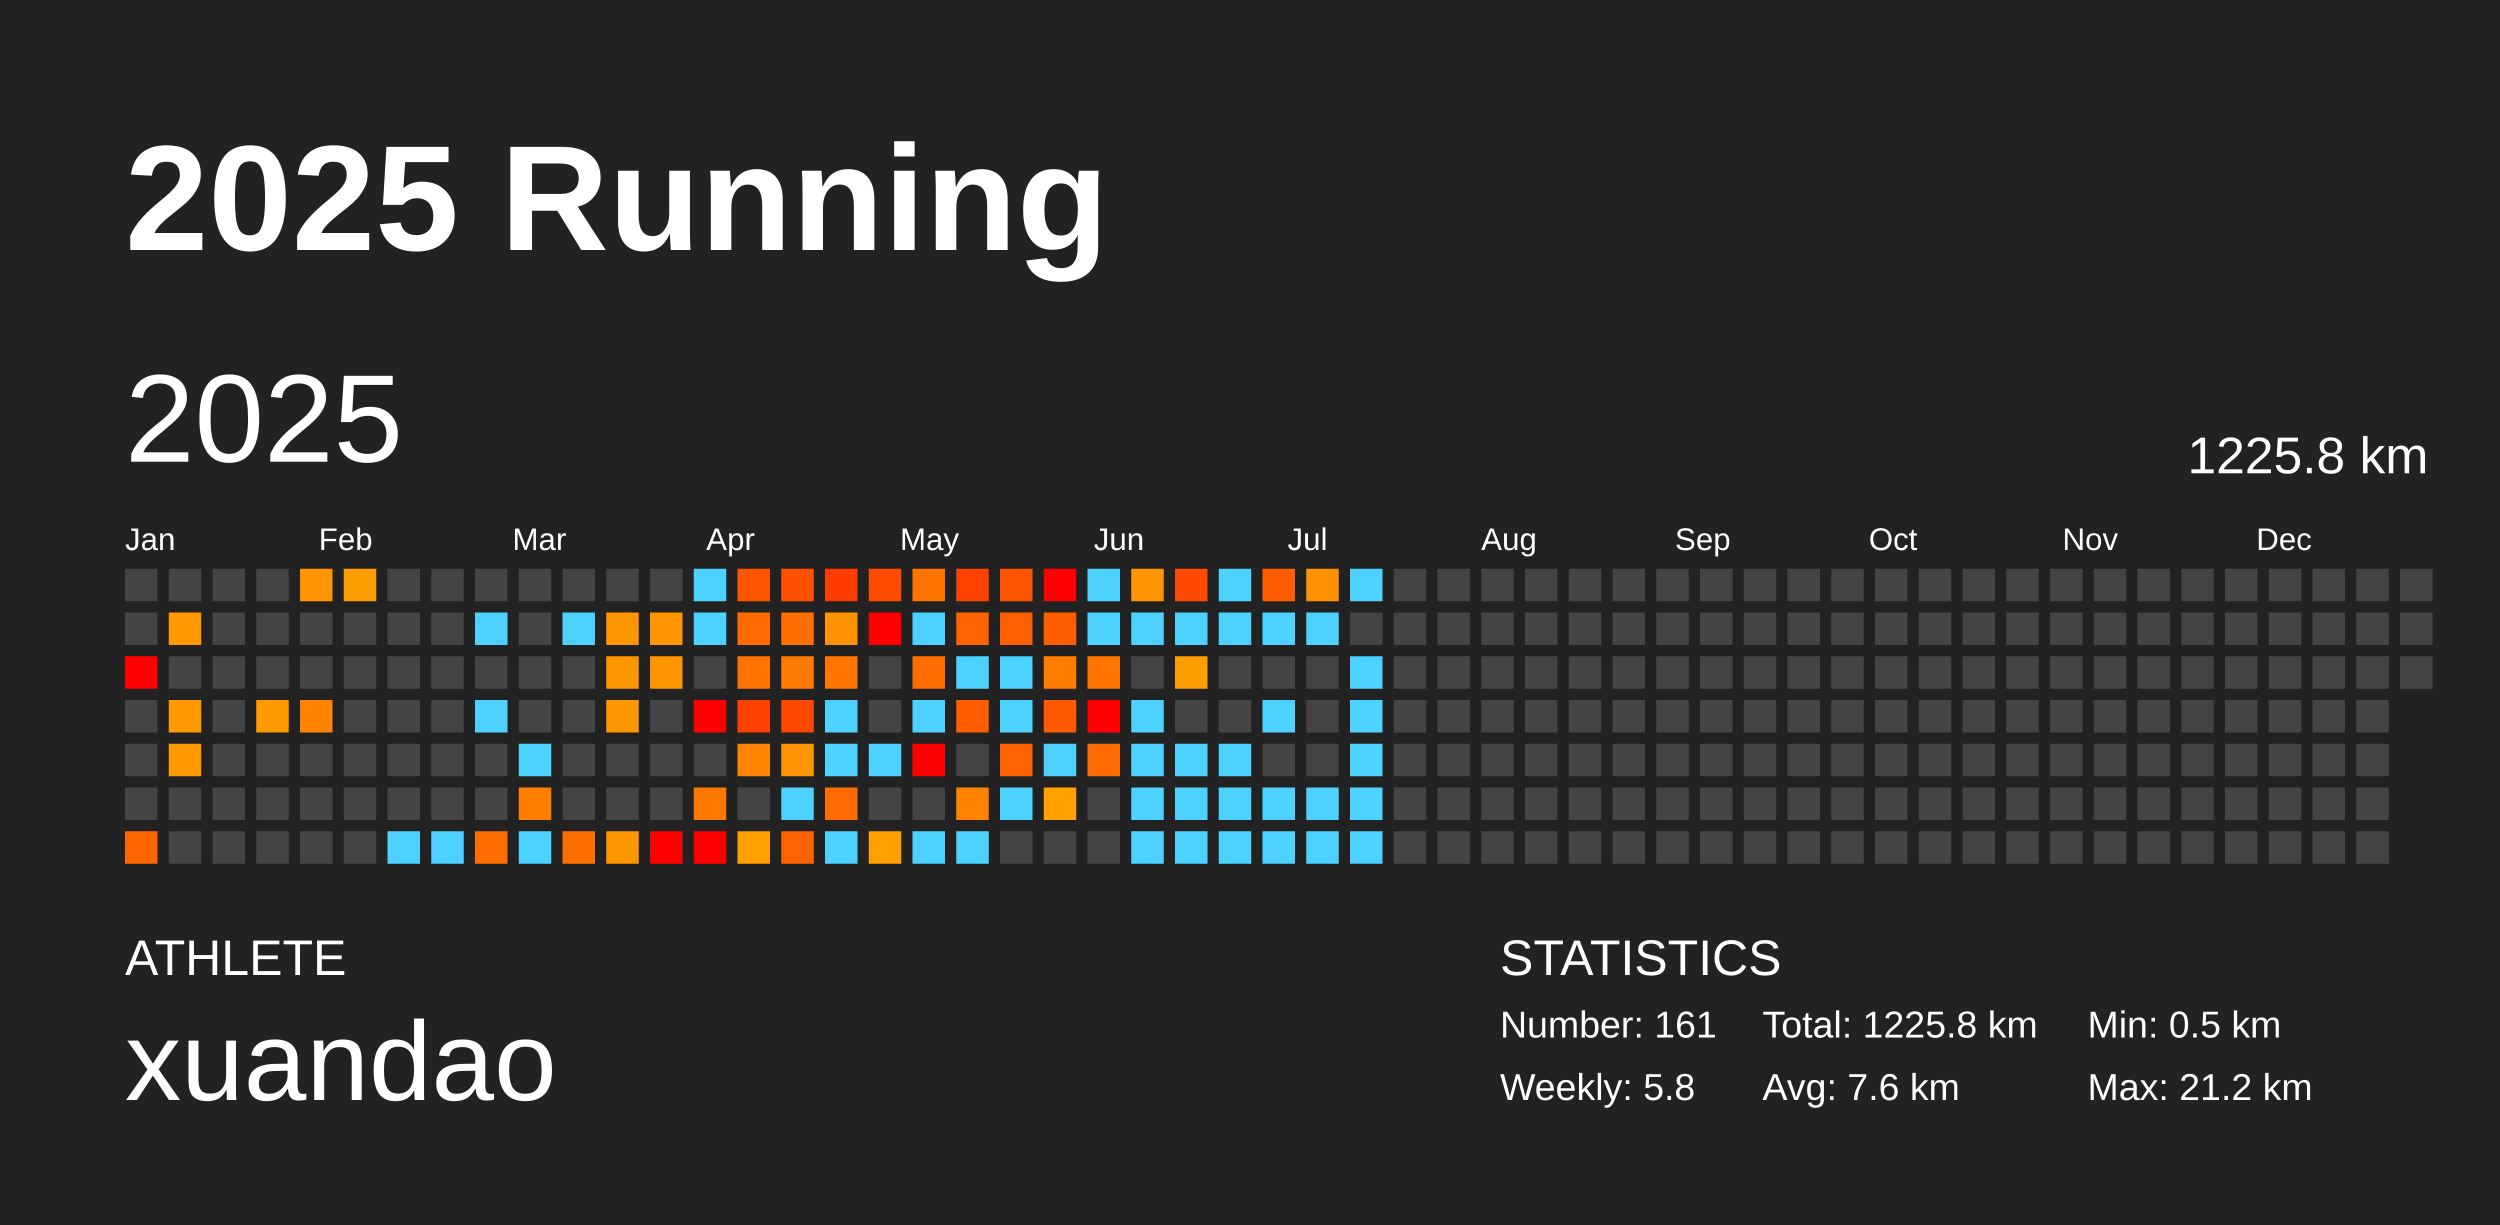
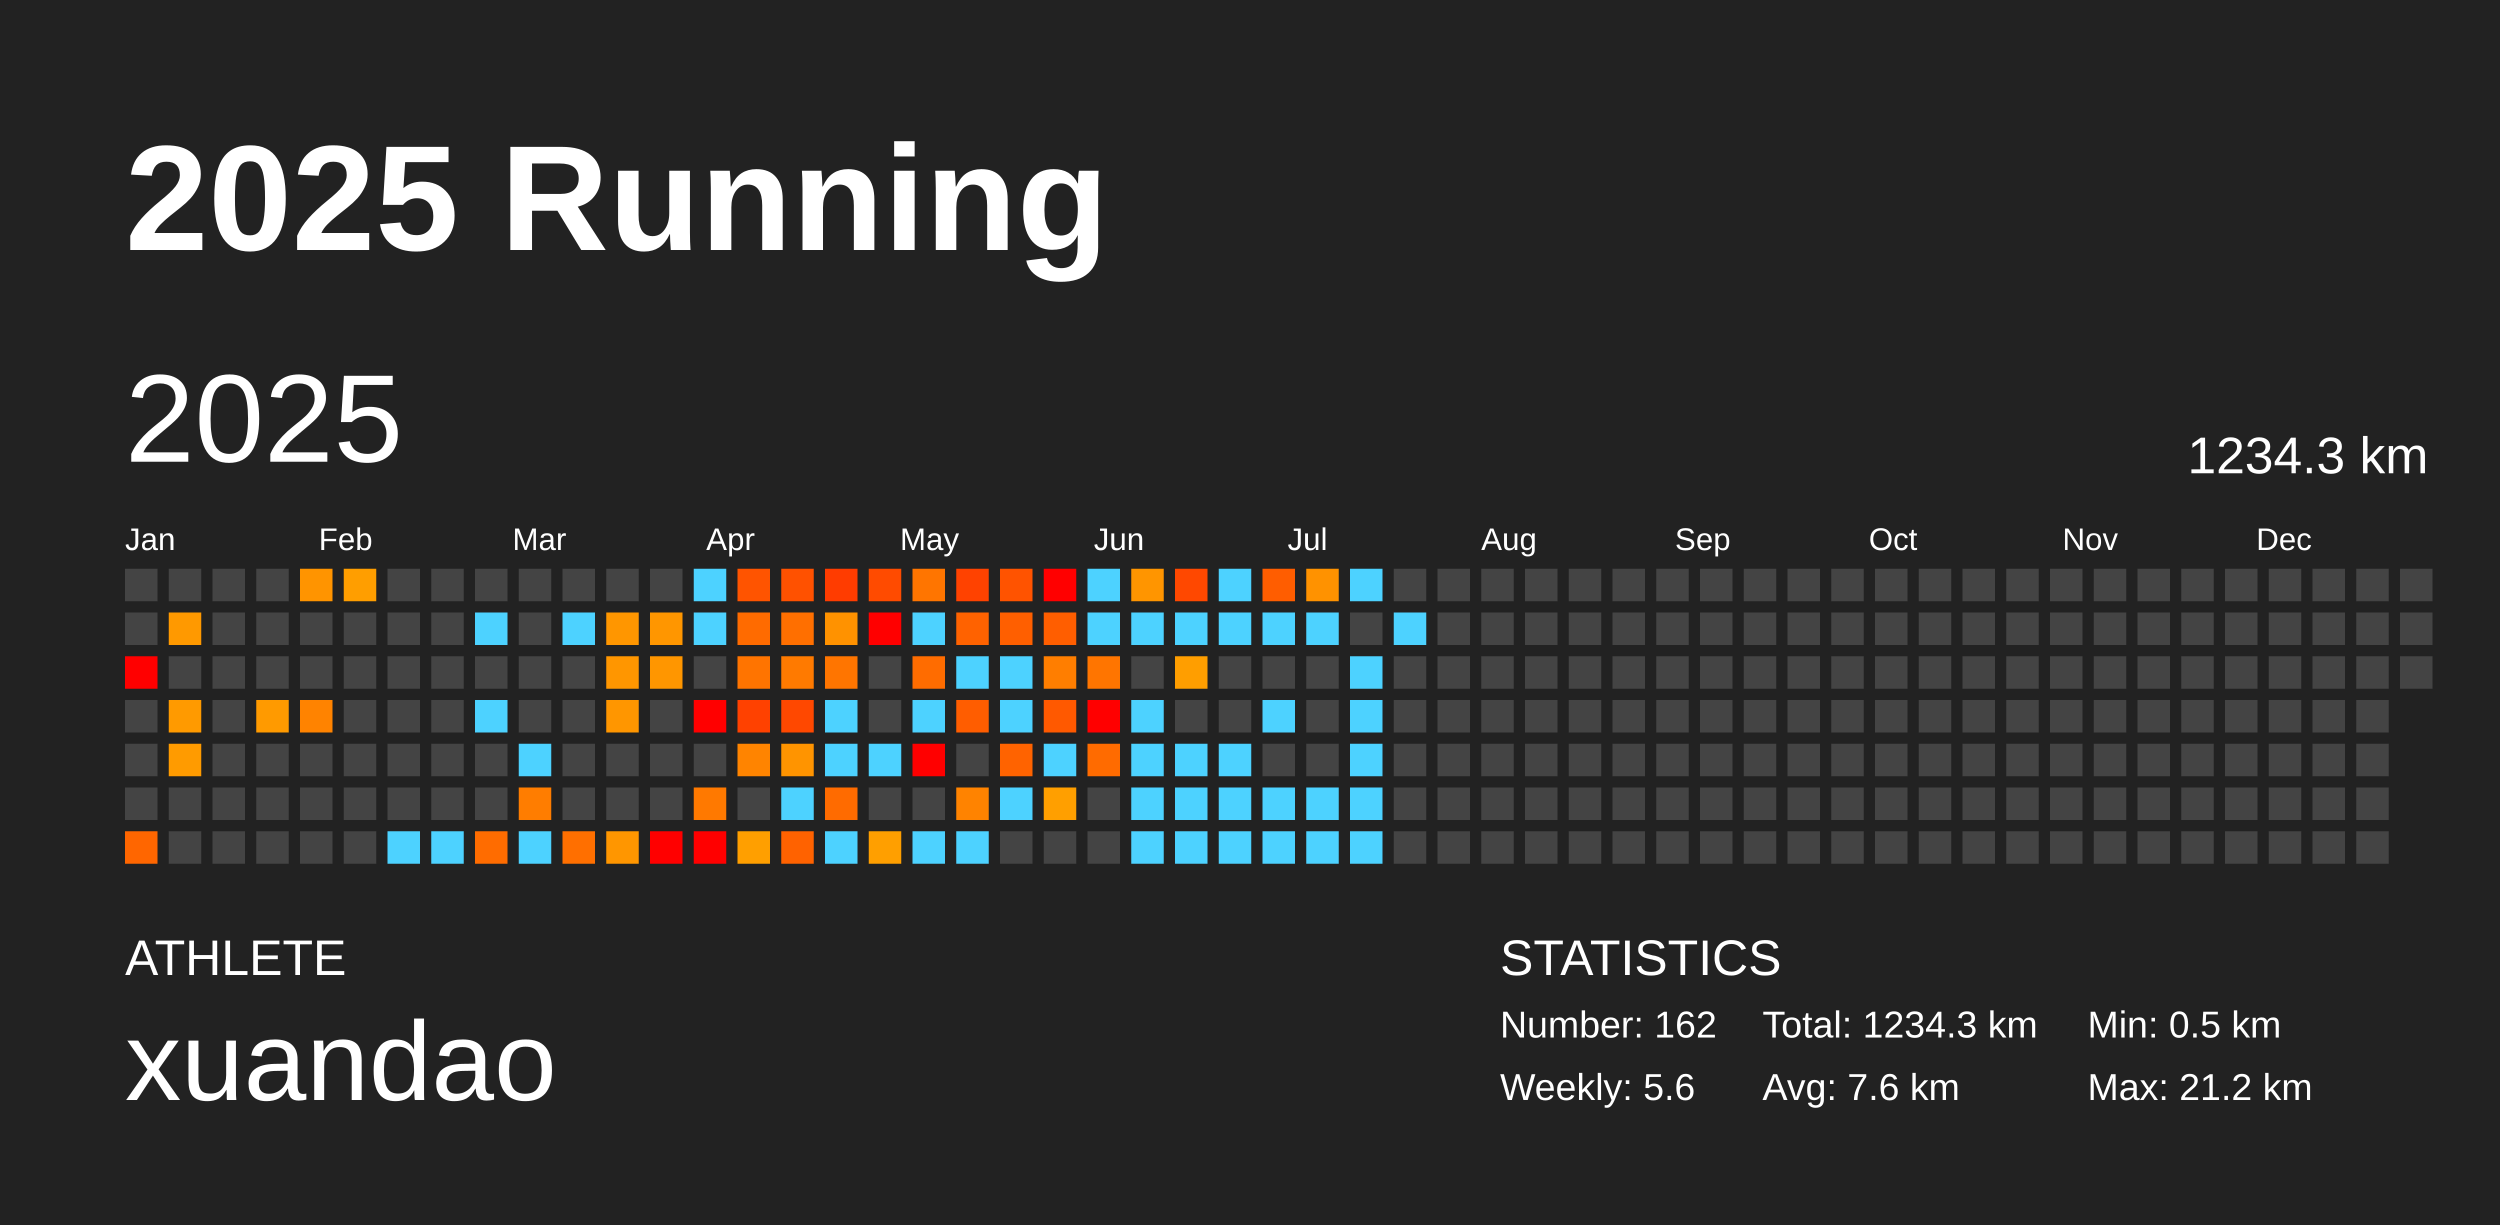
<svg xmlns="http://www.w3.org/2000/svg" baseProfile="full" height="98mm" version="1.1" viewBox="0,0,200,98" width="200mm">
  <defs />
  <rect fill="#222222" height="98" width="200" x="0" y="0" />
  <text fill="#FFFFFF" style="font-size:12px; font-family:Arial; font-weight:bold;" x="10" y="20">2025 Running</text>
  <text fill="#FFFFFF" style="font-size:4px; font-family:Arial" x="10" y="78">ATHLETE</text>
  <text fill="#FFFFFF" style="font-size:9px; font-family:Arial" x="10" y="88">xuandao</text>
  <text fill="#FFFFFF" style="font-size:4px; font-family:Arial" x="120" y="78">STATISTICS</text>
-   <text fill="#FFFFFF" style="font-size:3px; font-family:Arial" x="120" y="83">Number: 161</text>
-   <text fill="#FFFFFF" style="font-size:3px; font-family:Arial" x="120" y="88">Weekly: 5.8</text>
-   <text fill="#FFFFFF" style="font-size:3px; font-family:Arial" x="141" y="83">Total: 1225.8 km</text>
+   <text fill="#FFFFFF" style="font-size:3px; font-family:Arial" x="120" y="83">Number: 162</text>
+   <text fill="#FFFFFF" style="font-size:3px; font-family:Arial" x="120" y="88">Weekly: 5.6</text>
+   <text fill="#FFFFFF" style="font-size:3px; font-family:Arial" x="141" y="83">Total: 1234.3 km</text>
  <text fill="#FFFFFF" style="font-size:3px; font-family:Arial" x="141" y="88">Avg: 7.6 km</text>
  <text fill="#FFFFFF" style="font-size:3px; font-family:Arial" x="167" y="83">Min: 0.5 km</text>
  <text fill="#FFFFFF" style="font-size:3px; font-family:Arial" x="167" y="88">Max: 21.2 km</text>
  <text dominant-baseline="hanging" fill="#FFFFFF" style="font-size:10.0px; font-family:Arial;" x="10" y="30">2025</text>
-   <text dominant-baseline="hanging" fill="#FFFFFF" style="font-size:4.125px; font-family:Arial;" x="175" y="35">1225.8 km</text>
+   <text dominant-baseline="hanging" fill="#FFFFFF" style="font-size:4.125px; font-family:Arial;" x="175" y="35">1234.3 km</text>
  <text fill="#FFFFFF" style="font-size:2.5px; font-family:Arial" x="10.0" y="44">Jan</text>
  <text fill="#FFFFFF" style="font-size:2.5px; font-family:Arial" x="25.5" y="44">Feb</text>
  <text fill="#FFFFFF" style="font-size:2.5px; font-family:Arial" x="41.0" y="44">Mar</text>
  <text fill="#FFFFFF" style="font-size:2.5px; font-family:Arial" x="56.5" y="44">Apr</text>
  <text fill="#FFFFFF" style="font-size:2.5px; font-family:Arial" x="72.0" y="44">May</text>
  <text fill="#FFFFFF" style="font-size:2.5px; font-family:Arial" x="87.5" y="44">Jun</text>
  <text fill="#FFFFFF" style="font-size:2.5px; font-family:Arial" x="103.0" y="44">Jul</text>
  <text fill="#FFFFFF" style="font-size:2.5px; font-family:Arial" x="118.5" y="44">Aug</text>
  <text fill="#FFFFFF" style="font-size:2.5px; font-family:Arial" x="134.0" y="44">Sep</text>
  <text fill="#FFFFFF" style="font-size:2.5px; font-family:Arial" x="149.5" y="44">Oct</text>
  <text fill="#FFFFFF" style="font-size:2.5px; font-family:Arial" x="165.0" y="44">Nov</text>
  <text fill="#FFFFFF" style="font-size:2.5px; font-family:Arial" x="180.5" y="44">Dec</text>
  <rect fill="#444444" height="2.6" width="2.6" x="10.0" y="45.5" />
  <rect fill="#444444" height="2.6" width="2.6" x="10.0" y="49.0" />
  <rect fill="red" height="2.6" width="2.6" x="10.0" y="52.5" />
  <rect fill="#444444" height="2.6" width="2.6" x="10.0" y="56.0" />
  <rect fill="#444444" height="2.6" width="2.6" x="10.0" y="59.5" />
  <rect fill="#444444" height="2.6" width="2.6" x="10.0" y="63.0" />
  <rect fill="#ff6600" height="2.6" width="2.6" x="10.0" y="66.5" />
  <rect fill="#444444" height="2.6" width="2.6" x="13.5" y="45.5" />
  <rect fill="#ff9900" height="2.6" width="2.6" x="13.5" y="49.0" />
  <rect fill="#444444" height="2.6" width="2.6" x="13.5" y="52.5" />
  <rect fill="#ff9a00" height="2.6" width="2.6" x="13.5" y="56.0" />
  <rect fill="#ff9b00" height="2.6" width="2.6" x="13.5" y="59.5" />
  <rect fill="#444444" height="2.6" width="2.6" x="13.5" y="63.0" />
  <rect fill="#444444" height="2.6" width="2.6" x="13.5" y="66.5" />
  <rect fill="#444444" height="2.6" width="2.6" x="17.0" y="45.5" />
  <rect fill="#444444" height="2.6" width="2.6" x="17.0" y="49.0" />
  <rect fill="#444444" height="2.6" width="2.6" x="17.0" y="52.5" />
  <rect fill="#444444" height="2.6" width="2.6" x="17.0" y="56.0" />
  <rect fill="#444444" height="2.6" width="2.6" x="17.0" y="59.5" />
  <rect fill="#444444" height="2.6" width="2.6" x="17.0" y="63.0" />
  <rect fill="#444444" height="2.6" width="2.6" x="17.0" y="66.5" />
  <rect fill="#444444" height="2.6" width="2.6" x="20.5" y="45.5" />
  <rect fill="#444444" height="2.6" width="2.6" x="20.5" y="49.0" />
  <rect fill="#444444" height="2.6" width="2.6" x="20.5" y="52.5" />
  <rect fill="#ff9a00" height="2.6" width="2.6" x="20.5" y="56.0" />
  <rect fill="#444444" height="2.6" width="2.6" x="20.5" y="59.5" />
  <rect fill="#444444" height="2.6" width="2.6" x="20.5" y="63.0" />
  <rect fill="#444444" height="2.6" width="2.6" x="20.5" y="66.5" />
  <rect fill="#ff9400" height="2.6" width="2.6" x="24.0" y="45.5" />
  <rect fill="#444444" height="2.6" width="2.6" x="24.0" y="49.0" />
  <rect fill="#444444" height="2.6" width="2.6" x="24.0" y="52.5" />
  <rect fill="#ff8300" height="2.6" width="2.6" x="24.0" y="56.0" />
  <rect fill="#444444" height="2.6" width="2.6" x="24.0" y="59.5" />
  <rect fill="#444444" height="2.6" width="2.6" x="24.0" y="63.0" />
  <rect fill="#444444" height="2.6" width="2.6" x="24.0" y="66.5" />
  <rect fill="#ff9e00" height="2.6" width="2.6" x="27.5" y="45.5" />
  <rect fill="#444444" height="2.6" width="2.6" x="27.5" y="49.0" />
  <rect fill="#444444" height="2.6" width="2.6" x="27.5" y="52.5" />
  <rect fill="#444444" height="2.6" width="2.6" x="27.5" y="56.0" />
  <rect fill="#444444" height="2.6" width="2.6" x="27.5" y="59.5" />
  <rect fill="#444444" height="2.6" width="2.6" x="27.5" y="63.0" />
  <rect fill="#444444" height="2.6" width="2.6" x="27.5" y="66.5" />
  <rect fill="#444444" height="2.6" width="2.6" x="31.0" y="45.5" />
  <rect fill="#444444" height="2.6" width="2.6" x="31.0" y="49.0" />
  <rect fill="#444444" height="2.6" width="2.6" x="31.0" y="52.5" />
  <rect fill="#444444" height="2.6" width="2.6" x="31.0" y="56.0" />
  <rect fill="#444444" height="2.6" width="2.6" x="31.0" y="59.5" />
  <rect fill="#444444" height="2.6" width="2.6" x="31.0" y="63.0" />
  <rect fill="#4dd2ff" height="2.6" width="2.6" x="31.0" y="66.5" />
  <rect fill="#444444" height="2.6" width="2.6" x="34.5" y="45.5" />
  <rect fill="#444444" height="2.6" width="2.6" x="34.5" y="49.0" />
  <rect fill="#444444" height="2.6" width="2.6" x="34.5" y="52.5" />
  <rect fill="#444444" height="2.6" width="2.6" x="34.5" y="56.0" />
  <rect fill="#444444" height="2.6" width="2.6" x="34.5" y="59.5" />
  <rect fill="#444444" height="2.6" width="2.6" x="34.5" y="63.0" />
  <rect fill="#4dd2ff" height="2.6" width="2.6" x="34.5" y="66.5" />
  <rect fill="#444444" height="2.6" width="2.6" x="38.0" y="45.5" />
  <rect fill="#4dd2ff" height="2.6" width="2.6" x="38.0" y="49.0" />
  <rect fill="#444444" height="2.6" width="2.6" x="38.0" y="52.5" />
  <rect fill="#4dd2ff" height="2.6" width="2.6" x="38.0" y="56.0" />
  <rect fill="#444444" height="2.6" width="2.6" x="38.0" y="59.5" />
  <rect fill="#444444" height="2.6" width="2.6" x="38.0" y="63.0" />
  <rect fill="#ff6c00" height="2.6" width="2.6" x="38.0" y="66.5" />
  <rect fill="#444444" height="2.6" width="2.6" x="41.5" y="45.5" />
  <rect fill="#444444" height="2.6" width="2.6" x="41.5" y="49.0" />
  <rect fill="#444444" height="2.6" width="2.6" x="41.5" y="52.5" />
  <rect fill="#444444" height="2.6" width="2.6" x="41.5" y="56.0" />
  <rect fill="#4dd2ff" height="2.6" width="2.6" x="41.5" y="59.5" />
  <rect fill="#ff7d00" height="2.6" width="2.6" x="41.5" y="63.0" />
  <rect fill="#4dd2ff" height="2.6" width="2.6" x="41.5" y="66.5" />
  <rect fill="#444444" height="2.6" width="2.6" x="45.0" y="45.5" />
  <rect fill="#4dd2ff" height="2.6" width="2.6" x="45.0" y="49.0" />
  <rect fill="#444444" height="2.6" width="2.6" x="45.0" y="52.5" />
  <rect fill="#444444" height="2.6" width="2.6" x="45.0" y="56.0" />
  <rect fill="#444444" height="2.6" width="2.6" x="45.0" y="59.5" />
  <rect fill="#444444" height="2.6" width="2.6" x="45.0" y="63.0" />
  <rect fill="#ff6f00" height="2.6" width="2.6" x="45.0" y="66.5" />
  <rect fill="#444444" height="2.6" width="2.6" x="48.5" y="45.5" />
  <rect fill="#ff9600" height="2.6" width="2.6" x="48.5" y="49.0" />
  <rect fill="#ff9600" height="2.6" width="2.6" x="48.5" y="52.5" />
  <rect fill="#ff9600" height="2.6" width="2.6" x="48.5" y="56.0" />
  <rect fill="#444444" height="2.6" width="2.6" x="48.5" y="59.5" />
  <rect fill="#444444" height="2.6" width="2.6" x="48.5" y="63.0" />
  <rect fill="#ff9600" height="2.6" width="2.6" x="48.5" y="66.5" />
  <rect fill="#444444" height="2.6" width="2.6" x="52.0" y="45.5" />
  <rect fill="#ff9600" height="2.6" width="2.6" x="52.0" y="49.0" />
  <rect fill="#ff9600" height="2.6" width="2.6" x="52.0" y="52.5" />
  <rect fill="#444444" height="2.6" width="2.6" x="52.0" y="56.0" />
  <rect fill="#444444" height="2.6" width="2.6" x="52.0" y="59.5" />
  <rect fill="#444444" height="2.6" width="2.6" x="52.0" y="63.0" />
  <rect fill="red" height="2.6" width="2.6" x="52.0" y="66.5" />
  <rect fill="#4dd2ff" height="2.6" width="2.6" x="55.5" y="45.5" />
  <rect fill="#4dd2ff" height="2.6" width="2.6" x="55.5" y="49.0" />
  <rect fill="#444444" height="2.6" width="2.6" x="55.5" y="52.5" />
  <rect fill="red" height="2.6" width="2.6" x="55.5" y="56.0" />
  <rect fill="#444444" height="2.6" width="2.6" x="55.5" y="59.5" />
  <rect fill="#ff7900" height="2.6" width="2.6" x="55.5" y="63.0" />
  <rect fill="red" height="2.6" width="2.6" x="55.5" y="66.5" />
  <rect fill="#ff5400" height="2.6" width="2.6" x="59.0" y="45.5" />
  <rect fill="#ff6b00" height="2.6" width="2.6" x="59.0" y="49.0" />
  <rect fill="#ff7400" height="2.6" width="2.6" x="59.0" y="52.5" />
  <rect fill="#ff4100" height="2.6" width="2.6" x="59.0" y="56.0" />
  <rect fill="#ff8400" height="2.6" width="2.6" x="59.0" y="59.5" />
  <rect fill="#444444" height="2.6" width="2.6" x="59.0" y="63.0" />
  <rect fill="#ff9f00" height="2.6" width="2.6" x="59.0" y="66.5" />
  <rect fill="#ff5100" height="2.6" width="2.6" x="62.5" y="45.5" />
  <rect fill="#ff6f00" height="2.6" width="2.6" x="62.5" y="49.0" />
  <rect fill="#ff7a00" height="2.6" width="2.6" x="62.5" y="52.5" />
  <rect fill="#ff4800" height="2.6" width="2.6" x="62.5" y="56.0" />
  <rect fill="#ff9400" height="2.6" width="2.6" x="62.5" y="59.5" />
  <rect fill="#4dd2ff" height="2.6" width="2.6" x="62.5" y="63.0" />
  <rect fill="#ff6200" height="2.6" width="2.6" x="62.5" y="66.5" />
  <rect fill="#ff3c00" height="2.6" width="2.6" x="66.0" y="45.5" />
  <rect fill="#ff9200" height="2.6" width="2.6" x="66.0" y="49.0" />
  <rect fill="#ff7500" height="2.6" width="2.6" x="66.0" y="52.5" />
  <rect fill="#4dd2ff" height="2.6" width="2.6" x="66.0" y="56.0" />
  <rect fill="#4dd2ff" height="2.6" width="2.6" x="66.0" y="59.5" />
  <rect fill="#ff6b00" height="2.6" width="2.6" x="66.0" y="63.0" />
  <rect fill="#4dd2ff" height="2.6" width="2.6" x="66.0" y="66.5" />
  <rect fill="#ff4b00" height="2.6" width="2.6" x="69.5" y="45.5" />
  <rect fill="red" height="2.6" width="2.6" x="69.5" y="49.0" />
  <rect fill="#444444" height="2.6" width="2.6" x="69.5" y="52.5" />
  <rect fill="#444444" height="2.6" width="2.6" x="69.5" y="56.0" />
  <rect fill="#4dd2ff" height="2.6" width="2.6" x="69.5" y="59.5" />
  <rect fill="#444444" height="2.6" width="2.6" x="69.5" y="63.0" />
  <rect fill="#ff9f00" height="2.6" width="2.6" x="69.5" y="66.5" />
  <rect fill="#ff7500" height="2.6" width="2.6" x="73.0" y="45.5" />
  <rect fill="#4dd2ff" height="2.6" width="2.6" x="73.0" y="49.0" />
  <rect fill="#ff6c00" height="2.6" width="2.6" x="73.0" y="52.5" />
  <rect fill="#4dd2ff" height="2.6" width="2.6" x="73.0" y="56.0" />
  <rect fill="red" height="2.6" width="2.6" x="73.0" y="59.5" />
  <rect fill="#444444" height="2.6" width="2.6" x="73.0" y="63.0" />
  <rect fill="#4dd2ff" height="2.6" width="2.6" x="73.0" y="66.5" />
  <rect fill="#ff4200" height="2.6" width="2.6" x="76.5" y="45.5" />
  <rect fill="#ff6200" height="2.6" width="2.6" x="76.5" y="49.0" />
  <rect fill="#4dd2ff" height="2.6" width="2.6" x="76.5" y="52.5" />
  <rect fill="#ff5d00" height="2.6" width="2.6" x="76.5" y="56.0" />
  <rect fill="#444444" height="2.6" width="2.6" x="76.5" y="59.5" />
  <rect fill="#ff8300" height="2.6" width="2.6" x="76.5" y="63.0" />
  <rect fill="#4dd2ff" height="2.6" width="2.6" x="76.5" y="66.5" />
  <rect fill="#ff5300" height="2.6" width="2.6" x="80.0" y="45.5" />
  <rect fill="#ff5f00" height="2.6" width="2.6" x="80.0" y="49.0" />
  <rect fill="#4dd2ff" height="2.6" width="2.6" x="80.0" y="52.5" />
  <rect fill="#4dd2ff" height="2.6" width="2.6" x="80.0" y="56.0" />
  <rect fill="#ff6300" height="2.6" width="2.6" x="80.0" y="59.5" />
  <rect fill="#4dd2ff" height="2.6" width="2.6" x="80.0" y="63.0" />
  <rect fill="#444444" height="2.6" width="2.6" x="80.0" y="66.5" />
  <rect fill="red" height="2.6" width="2.6" x="83.5" y="45.5" />
  <rect fill="#ff5e00" height="2.6" width="2.6" x="83.5" y="49.0" />
  <rect fill="#ff7e00" height="2.6" width="2.6" x="83.5" y="52.5" />
  <rect fill="#ff5900" height="2.6" width="2.6" x="83.5" y="56.0" />
  <rect fill="#4dd2ff" height="2.6" width="2.6" x="83.5" y="59.5" />
  <rect fill="#ff9f00" height="2.6" width="2.6" x="83.5" y="63.0" />
  <rect fill="#444444" height="2.6" width="2.6" x="83.5" y="66.5" />
  <rect fill="#4dd2ff" height="2.6" width="2.6" x="87.0" y="45.5" />
  <rect fill="#4dd2ff" height="2.6" width="2.6" x="87.0" y="49.0" />
  <rect fill="#ff7500" height="2.6" width="2.6" x="87.0" y="52.5" />
  <rect fill="red" height="2.6" width="2.6" x="87.0" y="56.0" />
  <rect fill="#ff6b00" height="2.6" width="2.6" x="87.0" y="59.5" />
  <rect fill="#444444" height="2.6" width="2.6" x="87.0" y="63.0" />
  <rect fill="#444444" height="2.6" width="2.6" x="87.0" y="66.5" />
  <rect fill="#ff9500" height="2.6" width="2.6" x="90.5" y="45.5" />
  <rect fill="#4dd2ff" height="2.6" width="2.6" x="90.5" y="49.0" />
  <rect fill="#444444" height="2.6" width="2.6" x="90.5" y="52.5" />
  <rect fill="#4dd2ff" height="2.6" width="2.6" x="90.5" y="56.0" />
  <rect fill="#4dd2ff" height="2.6" width="2.6" x="90.5" y="59.5" />
  <rect fill="#4dd2ff" height="2.6" width="2.6" x="90.5" y="63.0" />
  <rect fill="#4dd2ff" height="2.6" width="2.6" x="90.5" y="66.5" />
  <rect fill="#ff4800" height="2.6" width="2.6" x="94.0" y="45.5" />
  <rect fill="#4dd2ff" height="2.6" width="2.6" x="94.0" y="49.0" />
  <rect fill="#ff9e00" height="2.6" width="2.6" x="94.0" y="52.5" />
  <rect fill="#444444" height="2.6" width="2.6" x="94.0" y="56.0" />
  <rect fill="#4dd2ff" height="2.6" width="2.6" x="94.0" y="59.5" />
  <rect fill="#4dd2ff" height="2.6" width="2.6" x="94.0" y="63.0" />
  <rect fill="#4dd2ff" height="2.6" width="2.6" x="94.0" y="66.5" />
  <rect fill="#4dd2ff" height="2.6" width="2.6" x="97.5" y="45.5" />
  <rect fill="#4dd2ff" height="2.6" width="2.6" x="97.5" y="49.0" />
  <rect fill="#444444" height="2.6" width="2.6" x="97.5" y="52.5" />
  <rect fill="#444444" height="2.6" width="2.6" x="97.5" y="56.0" />
  <rect fill="#4dd2ff" height="2.6" width="2.6" x="97.5" y="59.5" />
  <rect fill="#4dd2ff" height="2.6" width="2.6" x="97.5" y="63.0" />
  <rect fill="#4dd2ff" height="2.6" width="2.6" x="97.5" y="66.5" />
  <rect fill="#ff5d00" height="2.6" width="2.6" x="101.0" y="45.5" />
  <rect fill="#4dd2ff" height="2.6" width="2.6" x="101.0" y="49.0" />
  <rect fill="#444444" height="2.6" width="2.6" x="101.0" y="52.5" />
  <rect fill="#4dd2ff" height="2.6" width="2.6" x="101.0" y="56.0" />
  <rect fill="#444444" height="2.6" width="2.6" x="101.0" y="59.5" />
  <rect fill="#4dd2ff" height="2.6" width="2.6" x="101.0" y="63.0" />
  <rect fill="#4dd2ff" height="2.6" width="2.6" x="101.0" y="66.5" />
  <rect fill="#ff9200" height="2.6" width="2.6" x="104.5" y="45.5" />
  <rect fill="#4dd2ff" height="2.6" width="2.6" x="104.5" y="49.0" />
  <rect fill="#444444" height="2.6" width="2.6" x="104.5" y="52.5" />
  <rect fill="#444444" height="2.6" width="2.6" x="104.5" y="56.0" />
  <rect fill="#444444" height="2.6" width="2.6" x="104.5" y="59.5" />
  <rect fill="#4dd2ff" height="2.6" width="2.6" x="104.5" y="63.0" />
  <rect fill="#4dd2ff" height="2.6" width="2.6" x="104.5" y="66.5" />
  <rect fill="#4dd2ff" height="2.6" width="2.6" x="108.0" y="45.5" />
  <rect fill="#444444" height="2.6" width="2.6" x="108.0" y="49.0" />
  <rect fill="#4dd2ff" height="2.6" width="2.6" x="108.0" y="52.5" />
  <rect fill="#4dd2ff" height="2.6" width="2.6" x="108.0" y="56.0" />
  <rect fill="#4dd2ff" height="2.6" width="2.6" x="108.0" y="59.5" />
  <rect fill="#4dd2ff" height="2.6" width="2.6" x="108.0" y="63.0" />
  <rect fill="#4dd2ff" height="2.6" width="2.6" x="108.0" y="66.5" />
  <rect fill="#444444" height="2.6" width="2.6" x="111.5" y="45.5" />
-   <rect fill="#444444" height="2.6" width="2.6" x="111.5" y="49.0" />
+   <rect fill="#4dd2ff" height="2.6" width="2.6" x="111.5" y="49.0" />
  <rect fill="#444444" height="2.6" width="2.6" x="111.5" y="52.5" />
  <rect fill="#444444" height="2.6" width="2.6" x="111.5" y="56.0" />
  <rect fill="#444444" height="2.6" width="2.6" x="111.5" y="59.5" />
  <rect fill="#444444" height="2.6" width="2.6" x="111.5" y="63.0" />
  <rect fill="#444444" height="2.6" width="2.6" x="111.5" y="66.5" />
  <rect fill="#444444" height="2.6" width="2.6" x="115.0" y="45.5" />
  <rect fill="#444444" height="2.6" width="2.6" x="115.0" y="49.0" />
  <rect fill="#444444" height="2.6" width="2.6" x="115.0" y="52.5" />
  <rect fill="#444444" height="2.6" width="2.6" x="115.0" y="56.0" />
  <rect fill="#444444" height="2.6" width="2.6" x="115.0" y="59.5" />
  <rect fill="#444444" height="2.6" width="2.6" x="115.0" y="63.0" />
  <rect fill="#444444" height="2.6" width="2.6" x="115.0" y="66.5" />
  <rect fill="#444444" height="2.6" width="2.6" x="118.5" y="45.5" />
  <rect fill="#444444" height="2.6" width="2.6" x="118.5" y="49.0" />
  <rect fill="#444444" height="2.6" width="2.6" x="118.5" y="52.5" />
  <rect fill="#444444" height="2.6" width="2.6" x="118.5" y="56.0" />
  <rect fill="#444444" height="2.6" width="2.6" x="118.5" y="59.5" />
  <rect fill="#444444" height="2.6" width="2.6" x="118.5" y="63.0" />
  <rect fill="#444444" height="2.6" width="2.6" x="118.5" y="66.5" />
  <rect fill="#444444" height="2.6" width="2.6" x="122.0" y="45.5" />
  <rect fill="#444444" height="2.6" width="2.6" x="122.0" y="49.0" />
  <rect fill="#444444" height="2.6" width="2.6" x="122.0" y="52.5" />
  <rect fill="#444444" height="2.6" width="2.6" x="122.0" y="56.0" />
  <rect fill="#444444" height="2.6" width="2.6" x="122.0" y="59.5" />
  <rect fill="#444444" height="2.6" width="2.6" x="122.0" y="63.0" />
  <rect fill="#444444" height="2.6" width="2.6" x="122.0" y="66.5" />
  <rect fill="#444444" height="2.6" width="2.6" x="125.5" y="45.5" />
  <rect fill="#444444" height="2.6" width="2.6" x="125.5" y="49.0" />
  <rect fill="#444444" height="2.6" width="2.6" x="125.5" y="52.5" />
  <rect fill="#444444" height="2.6" width="2.6" x="125.5" y="56.0" />
  <rect fill="#444444" height="2.6" width="2.6" x="125.5" y="59.5" />
  <rect fill="#444444" height="2.6" width="2.6" x="125.5" y="63.0" />
  <rect fill="#444444" height="2.6" width="2.6" x="125.5" y="66.5" />
  <rect fill="#444444" height="2.6" width="2.6" x="129.0" y="45.5" />
  <rect fill="#444444" height="2.6" width="2.6" x="129.0" y="49.0" />
  <rect fill="#444444" height="2.6" width="2.6" x="129.0" y="52.5" />
  <rect fill="#444444" height="2.6" width="2.6" x="129.0" y="56.0" />
  <rect fill="#444444" height="2.6" width="2.6" x="129.0" y="59.5" />
  <rect fill="#444444" height="2.6" width="2.6" x="129.0" y="63.0" />
  <rect fill="#444444" height="2.6" width="2.6" x="129.0" y="66.5" />
  <rect fill="#444444" height="2.6" width="2.6" x="132.5" y="45.5" />
  <rect fill="#444444" height="2.6" width="2.6" x="132.5" y="49.0" />
  <rect fill="#444444" height="2.6" width="2.6" x="132.5" y="52.5" />
  <rect fill="#444444" height="2.6" width="2.6" x="132.5" y="56.0" />
  <rect fill="#444444" height="2.6" width="2.6" x="132.5" y="59.5" />
  <rect fill="#444444" height="2.6" width="2.6" x="132.5" y="63.0" />
  <rect fill="#444444" height="2.6" width="2.6" x="132.5" y="66.5" />
  <rect fill="#444444" height="2.6" width="2.6" x="136.0" y="45.5" />
  <rect fill="#444444" height="2.6" width="2.6" x="136.0" y="49.0" />
  <rect fill="#444444" height="2.6" width="2.6" x="136.0" y="52.5" />
  <rect fill="#444444" height="2.6" width="2.6" x="136.0" y="56.0" />
  <rect fill="#444444" height="2.6" width="2.6" x="136.0" y="59.5" />
  <rect fill="#444444" height="2.6" width="2.6" x="136.0" y="63.0" />
  <rect fill="#444444" height="2.6" width="2.6" x="136.0" y="66.5" />
  <rect fill="#444444" height="2.6" width="2.6" x="139.5" y="45.5" />
  <rect fill="#444444" height="2.6" width="2.6" x="139.5" y="49.0" />
  <rect fill="#444444" height="2.6" width="2.6" x="139.5" y="52.5" />
  <rect fill="#444444" height="2.6" width="2.6" x="139.5" y="56.0" />
  <rect fill="#444444" height="2.6" width="2.6" x="139.5" y="59.5" />
  <rect fill="#444444" height="2.6" width="2.6" x="139.5" y="63.0" />
  <rect fill="#444444" height="2.6" width="2.6" x="139.5" y="66.5" />
  <rect fill="#444444" height="2.6" width="2.6" x="143.0" y="45.5" />
  <rect fill="#444444" height="2.6" width="2.6" x="143.0" y="49.0" />
  <rect fill="#444444" height="2.6" width="2.6" x="143.0" y="52.5" />
  <rect fill="#444444" height="2.6" width="2.6" x="143.0" y="56.0" />
  <rect fill="#444444" height="2.6" width="2.6" x="143.0" y="59.5" />
  <rect fill="#444444" height="2.6" width="2.6" x="143.0" y="63.0" />
  <rect fill="#444444" height="2.6" width="2.6" x="143.0" y="66.5" />
  <rect fill="#444444" height="2.6" width="2.6" x="146.5" y="45.5" />
  <rect fill="#444444" height="2.6" width="2.6" x="146.5" y="49.0" />
  <rect fill="#444444" height="2.6" width="2.6" x="146.5" y="52.5" />
  <rect fill="#444444" height="2.6" width="2.6" x="146.5" y="56.0" />
  <rect fill="#444444" height="2.6" width="2.6" x="146.5" y="59.5" />
  <rect fill="#444444" height="2.6" width="2.6" x="146.5" y="63.0" />
  <rect fill="#444444" height="2.6" width="2.6" x="146.5" y="66.5" />
  <rect fill="#444444" height="2.6" width="2.6" x="150.0" y="45.5" />
  <rect fill="#444444" height="2.6" width="2.6" x="150.0" y="49.0" />
  <rect fill="#444444" height="2.6" width="2.6" x="150.0" y="52.5" />
  <rect fill="#444444" height="2.6" width="2.6" x="150.0" y="56.0" />
  <rect fill="#444444" height="2.6" width="2.6" x="150.0" y="59.5" />
  <rect fill="#444444" height="2.6" width="2.6" x="150.0" y="63.0" />
  <rect fill="#444444" height="2.6" width="2.6" x="150.0" y="66.5" />
  <rect fill="#444444" height="2.6" width="2.6" x="153.5" y="45.5" />
  <rect fill="#444444" height="2.6" width="2.6" x="153.5" y="49.0" />
  <rect fill="#444444" height="2.6" width="2.6" x="153.5" y="52.5" />
  <rect fill="#444444" height="2.6" width="2.6" x="153.5" y="56.0" />
  <rect fill="#444444" height="2.6" width="2.6" x="153.5" y="59.5" />
  <rect fill="#444444" height="2.6" width="2.6" x="153.5" y="63.0" />
  <rect fill="#444444" height="2.6" width="2.6" x="153.5" y="66.5" />
  <rect fill="#444444" height="2.6" width="2.6" x="157.0" y="45.5" />
  <rect fill="#444444" height="2.6" width="2.6" x="157.0" y="49.0" />
  <rect fill="#444444" height="2.6" width="2.6" x="157.0" y="52.5" />
  <rect fill="#444444" height="2.6" width="2.6" x="157.0" y="56.0" />
  <rect fill="#444444" height="2.6" width="2.6" x="157.0" y="59.5" />
  <rect fill="#444444" height="2.6" width="2.6" x="157.0" y="63.0" />
  <rect fill="#444444" height="2.6" width="2.6" x="157.0" y="66.5" />
  <rect fill="#444444" height="2.6" width="2.6" x="160.5" y="45.5" />
  <rect fill="#444444" height="2.6" width="2.6" x="160.5" y="49.0" />
  <rect fill="#444444" height="2.6" width="2.6" x="160.5" y="52.5" />
  <rect fill="#444444" height="2.6" width="2.6" x="160.5" y="56.0" />
  <rect fill="#444444" height="2.6" width="2.6" x="160.5" y="59.5" />
  <rect fill="#444444" height="2.6" width="2.6" x="160.5" y="63.0" />
  <rect fill="#444444" height="2.6" width="2.6" x="160.5" y="66.5" />
  <rect fill="#444444" height="2.6" width="2.6" x="164.0" y="45.5" />
  <rect fill="#444444" height="2.6" width="2.6" x="164.0" y="49.0" />
  <rect fill="#444444" height="2.6" width="2.6" x="164.0" y="52.5" />
  <rect fill="#444444" height="2.6" width="2.6" x="164.0" y="56.0" />
  <rect fill="#444444" height="2.6" width="2.6" x="164.0" y="59.5" />
  <rect fill="#444444" height="2.6" width="2.6" x="164.0" y="63.0" />
  <rect fill="#444444" height="2.6" width="2.6" x="164.0" y="66.5" />
  <rect fill="#444444" height="2.6" width="2.6" x="167.5" y="45.5" />
  <rect fill="#444444" height="2.6" width="2.6" x="167.5" y="49.0" />
  <rect fill="#444444" height="2.6" width="2.6" x="167.5" y="52.5" />
  <rect fill="#444444" height="2.6" width="2.6" x="167.5" y="56.0" />
  <rect fill="#444444" height="2.6" width="2.6" x="167.5" y="59.5" />
  <rect fill="#444444" height="2.6" width="2.6" x="167.5" y="63.0" />
  <rect fill="#444444" height="2.6" width="2.6" x="167.5" y="66.5" />
  <rect fill="#444444" height="2.6" width="2.6" x="171.0" y="45.5" />
  <rect fill="#444444" height="2.6" width="2.6" x="171.0" y="49.0" />
  <rect fill="#444444" height="2.6" width="2.6" x="171.0" y="52.5" />
  <rect fill="#444444" height="2.6" width="2.6" x="171.0" y="56.0" />
  <rect fill="#444444" height="2.6" width="2.6" x="171.0" y="59.5" />
  <rect fill="#444444" height="2.6" width="2.6" x="171.0" y="63.0" />
  <rect fill="#444444" height="2.6" width="2.6" x="171.0" y="66.5" />
  <rect fill="#444444" height="2.6" width="2.6" x="174.5" y="45.5" />
  <rect fill="#444444" height="2.6" width="2.6" x="174.5" y="49.0" />
  <rect fill="#444444" height="2.6" width="2.6" x="174.5" y="52.5" />
  <rect fill="#444444" height="2.6" width="2.6" x="174.5" y="56.0" />
  <rect fill="#444444" height="2.6" width="2.6" x="174.5" y="59.5" />
  <rect fill="#444444" height="2.6" width="2.6" x="174.5" y="63.0" />
  <rect fill="#444444" height="2.6" width="2.6" x="174.5" y="66.5" />
  <rect fill="#444444" height="2.6" width="2.6" x="178.0" y="45.5" />
  <rect fill="#444444" height="2.6" width="2.6" x="178.0" y="49.0" />
  <rect fill="#444444" height="2.6" width="2.6" x="178.0" y="52.5" />
  <rect fill="#444444" height="2.6" width="2.6" x="178.0" y="56.0" />
  <rect fill="#444444" height="2.6" width="2.6" x="178.0" y="59.5" />
  <rect fill="#444444" height="2.6" width="2.6" x="178.0" y="63.0" />
  <rect fill="#444444" height="2.6" width="2.6" x="178.0" y="66.5" />
  <rect fill="#444444" height="2.6" width="2.6" x="181.5" y="45.5" />
  <rect fill="#444444" height="2.6" width="2.6" x="181.5" y="49.0" />
  <rect fill="#444444" height="2.6" width="2.6" x="181.5" y="52.5" />
  <rect fill="#444444" height="2.6" width="2.6" x="181.5" y="56.0" />
  <rect fill="#444444" height="2.6" width="2.6" x="181.5" y="59.5" />
  <rect fill="#444444" height="2.6" width="2.6" x="181.5" y="63.0" />
  <rect fill="#444444" height="2.6" width="2.6" x="181.5" y="66.5" />
  <rect fill="#444444" height="2.6" width="2.6" x="185.0" y="45.5" />
  <rect fill="#444444" height="2.6" width="2.6" x="185.0" y="49.0" />
  <rect fill="#444444" height="2.6" width="2.6" x="185.0" y="52.5" />
  <rect fill="#444444" height="2.6" width="2.6" x="185.0" y="56.0" />
  <rect fill="#444444" height="2.6" width="2.6" x="185.0" y="59.5" />
  <rect fill="#444444" height="2.6" width="2.6" x="185.0" y="63.0" />
  <rect fill="#444444" height="2.6" width="2.6" x="185.0" y="66.5" />
  <rect fill="#444444" height="2.6" width="2.6" x="188.5" y="45.5" />
  <rect fill="#444444" height="2.6" width="2.6" x="188.5" y="49.0" />
  <rect fill="#444444" height="2.6" width="2.6" x="188.5" y="52.5" />
  <rect fill="#444444" height="2.6" width="2.6" x="188.5" y="56.0" />
  <rect fill="#444444" height="2.6" width="2.6" x="188.5" y="59.5" />
  <rect fill="#444444" height="2.6" width="2.6" x="188.5" y="63.0" />
  <rect fill="#444444" height="2.6" width="2.6" x="188.5" y="66.5" />
  <rect fill="#444444" height="2.6" width="2.6" x="192.0" y="45.5" />
  <rect fill="#444444" height="2.6" width="2.6" x="192.0" y="49.0" />
  <rect fill="#444444" height="2.6" width="2.6" x="192.0" y="52.5" />
</svg>
